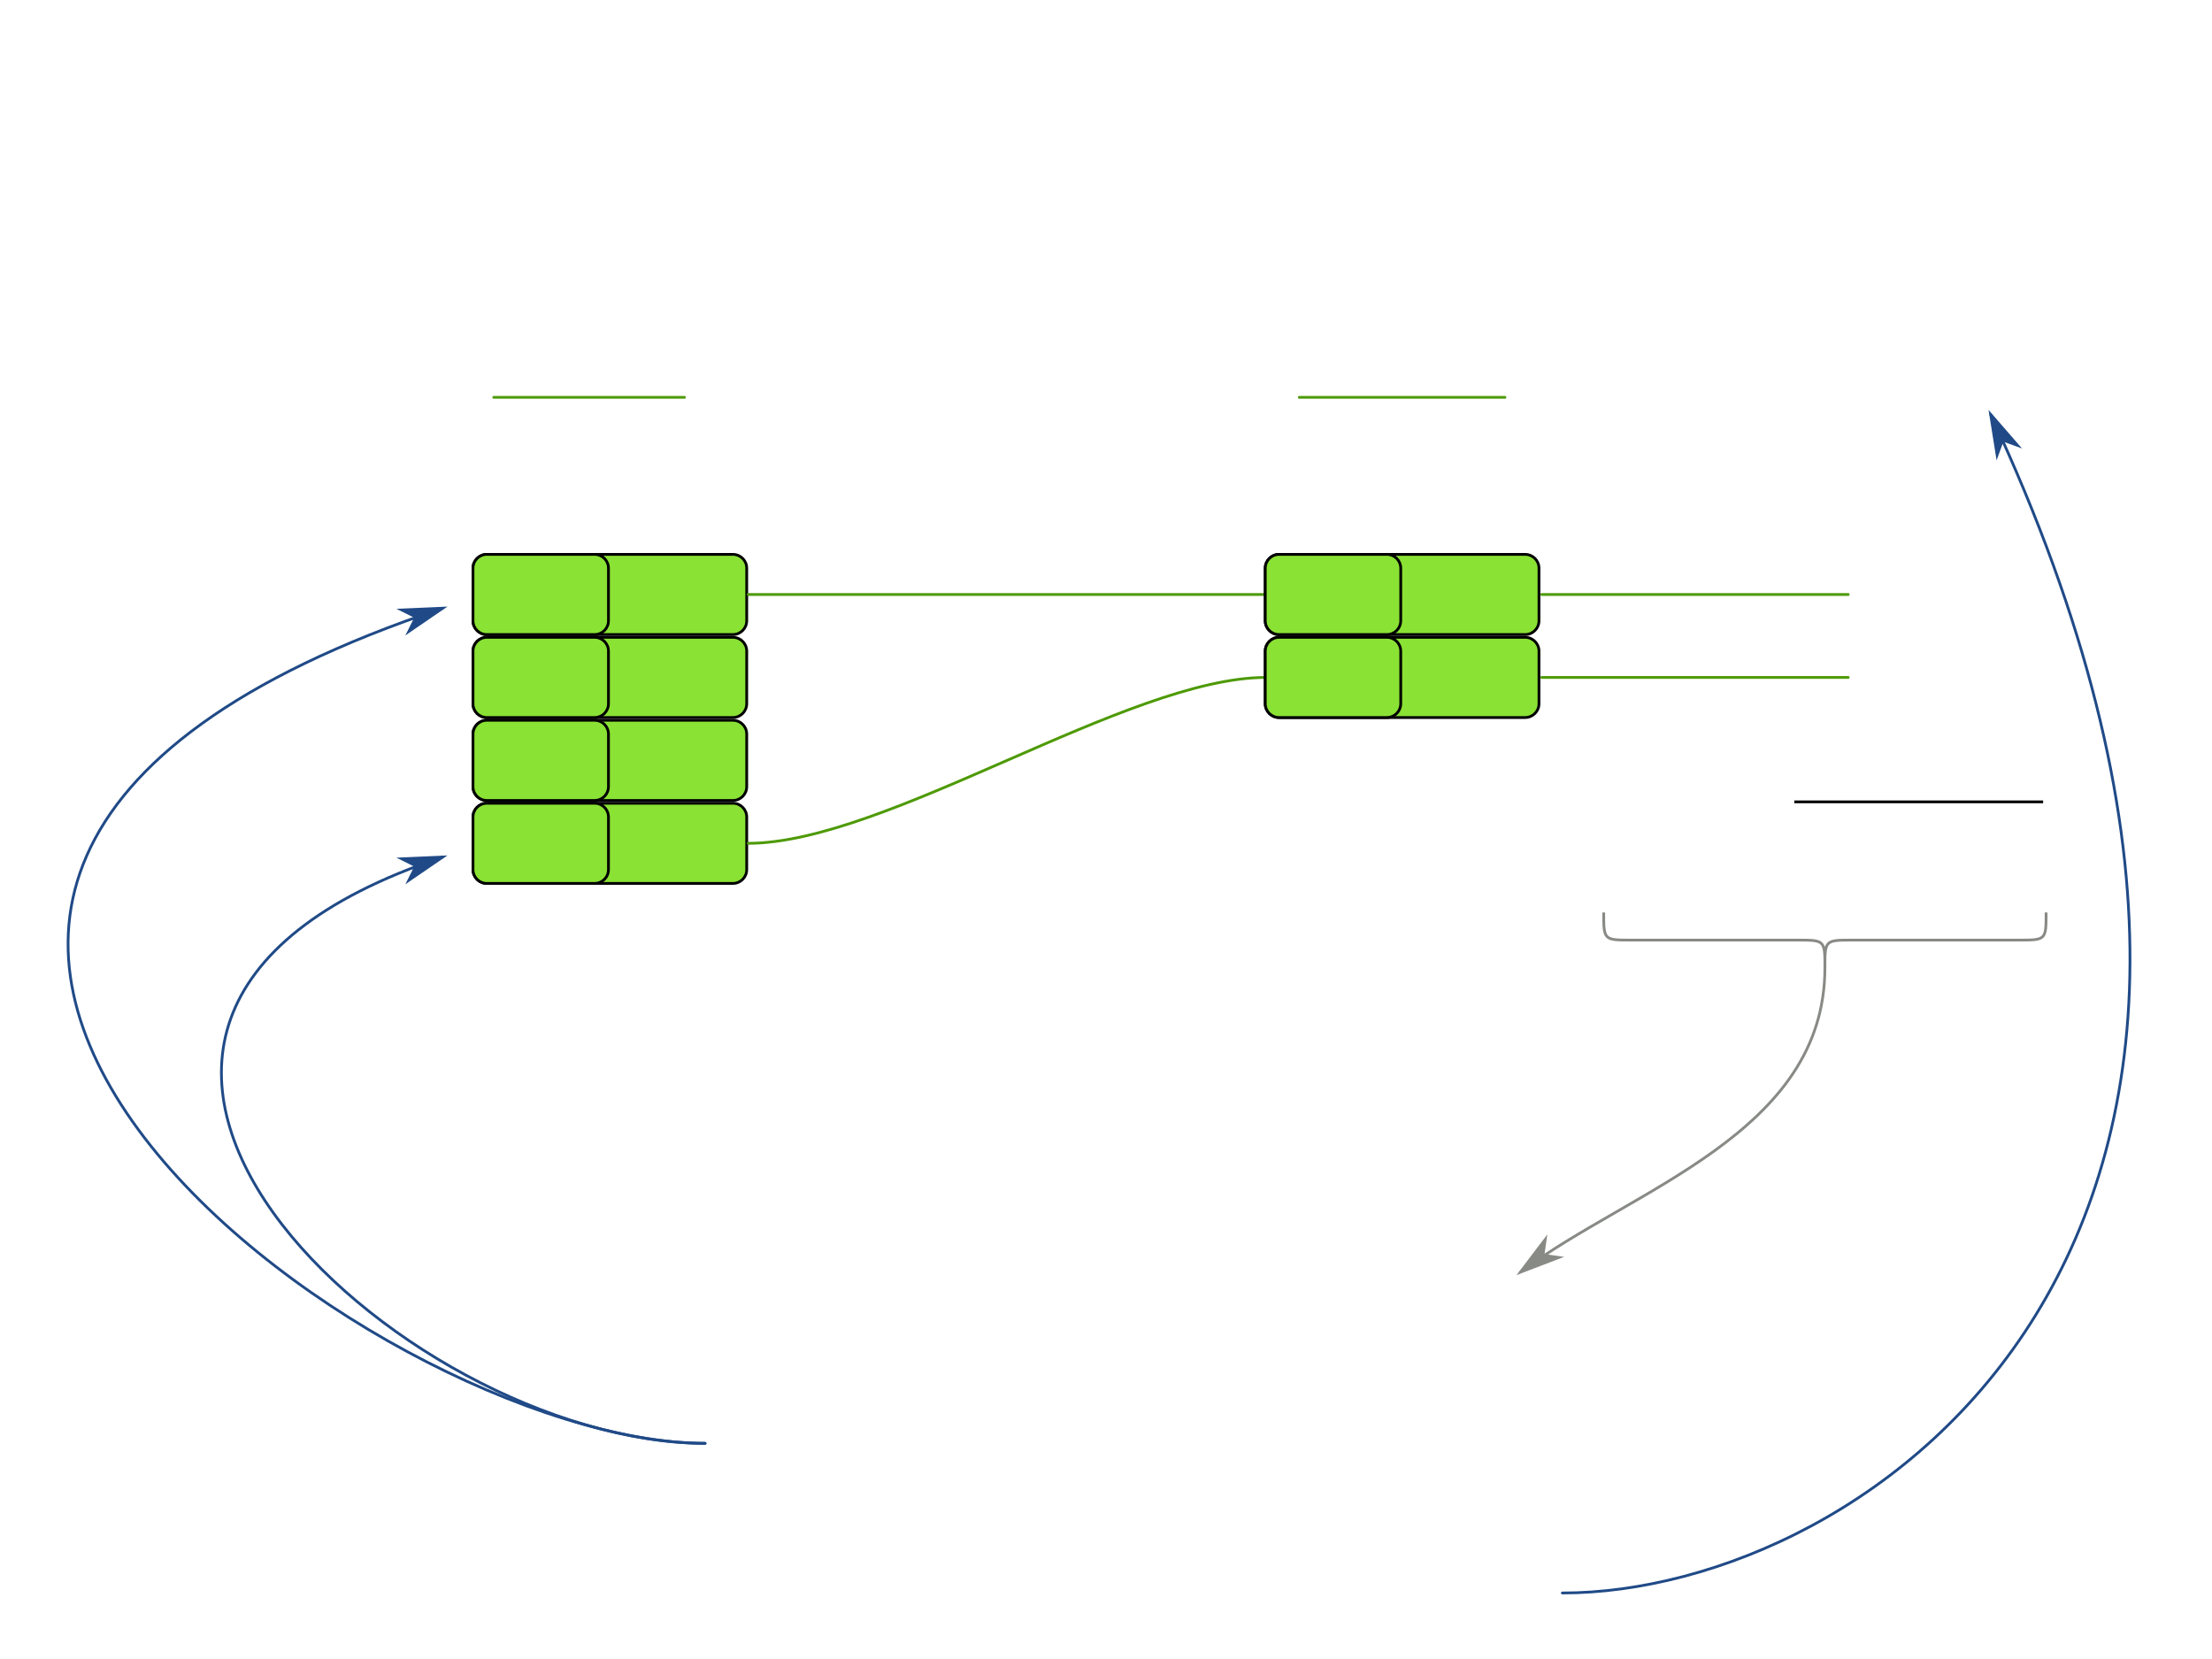
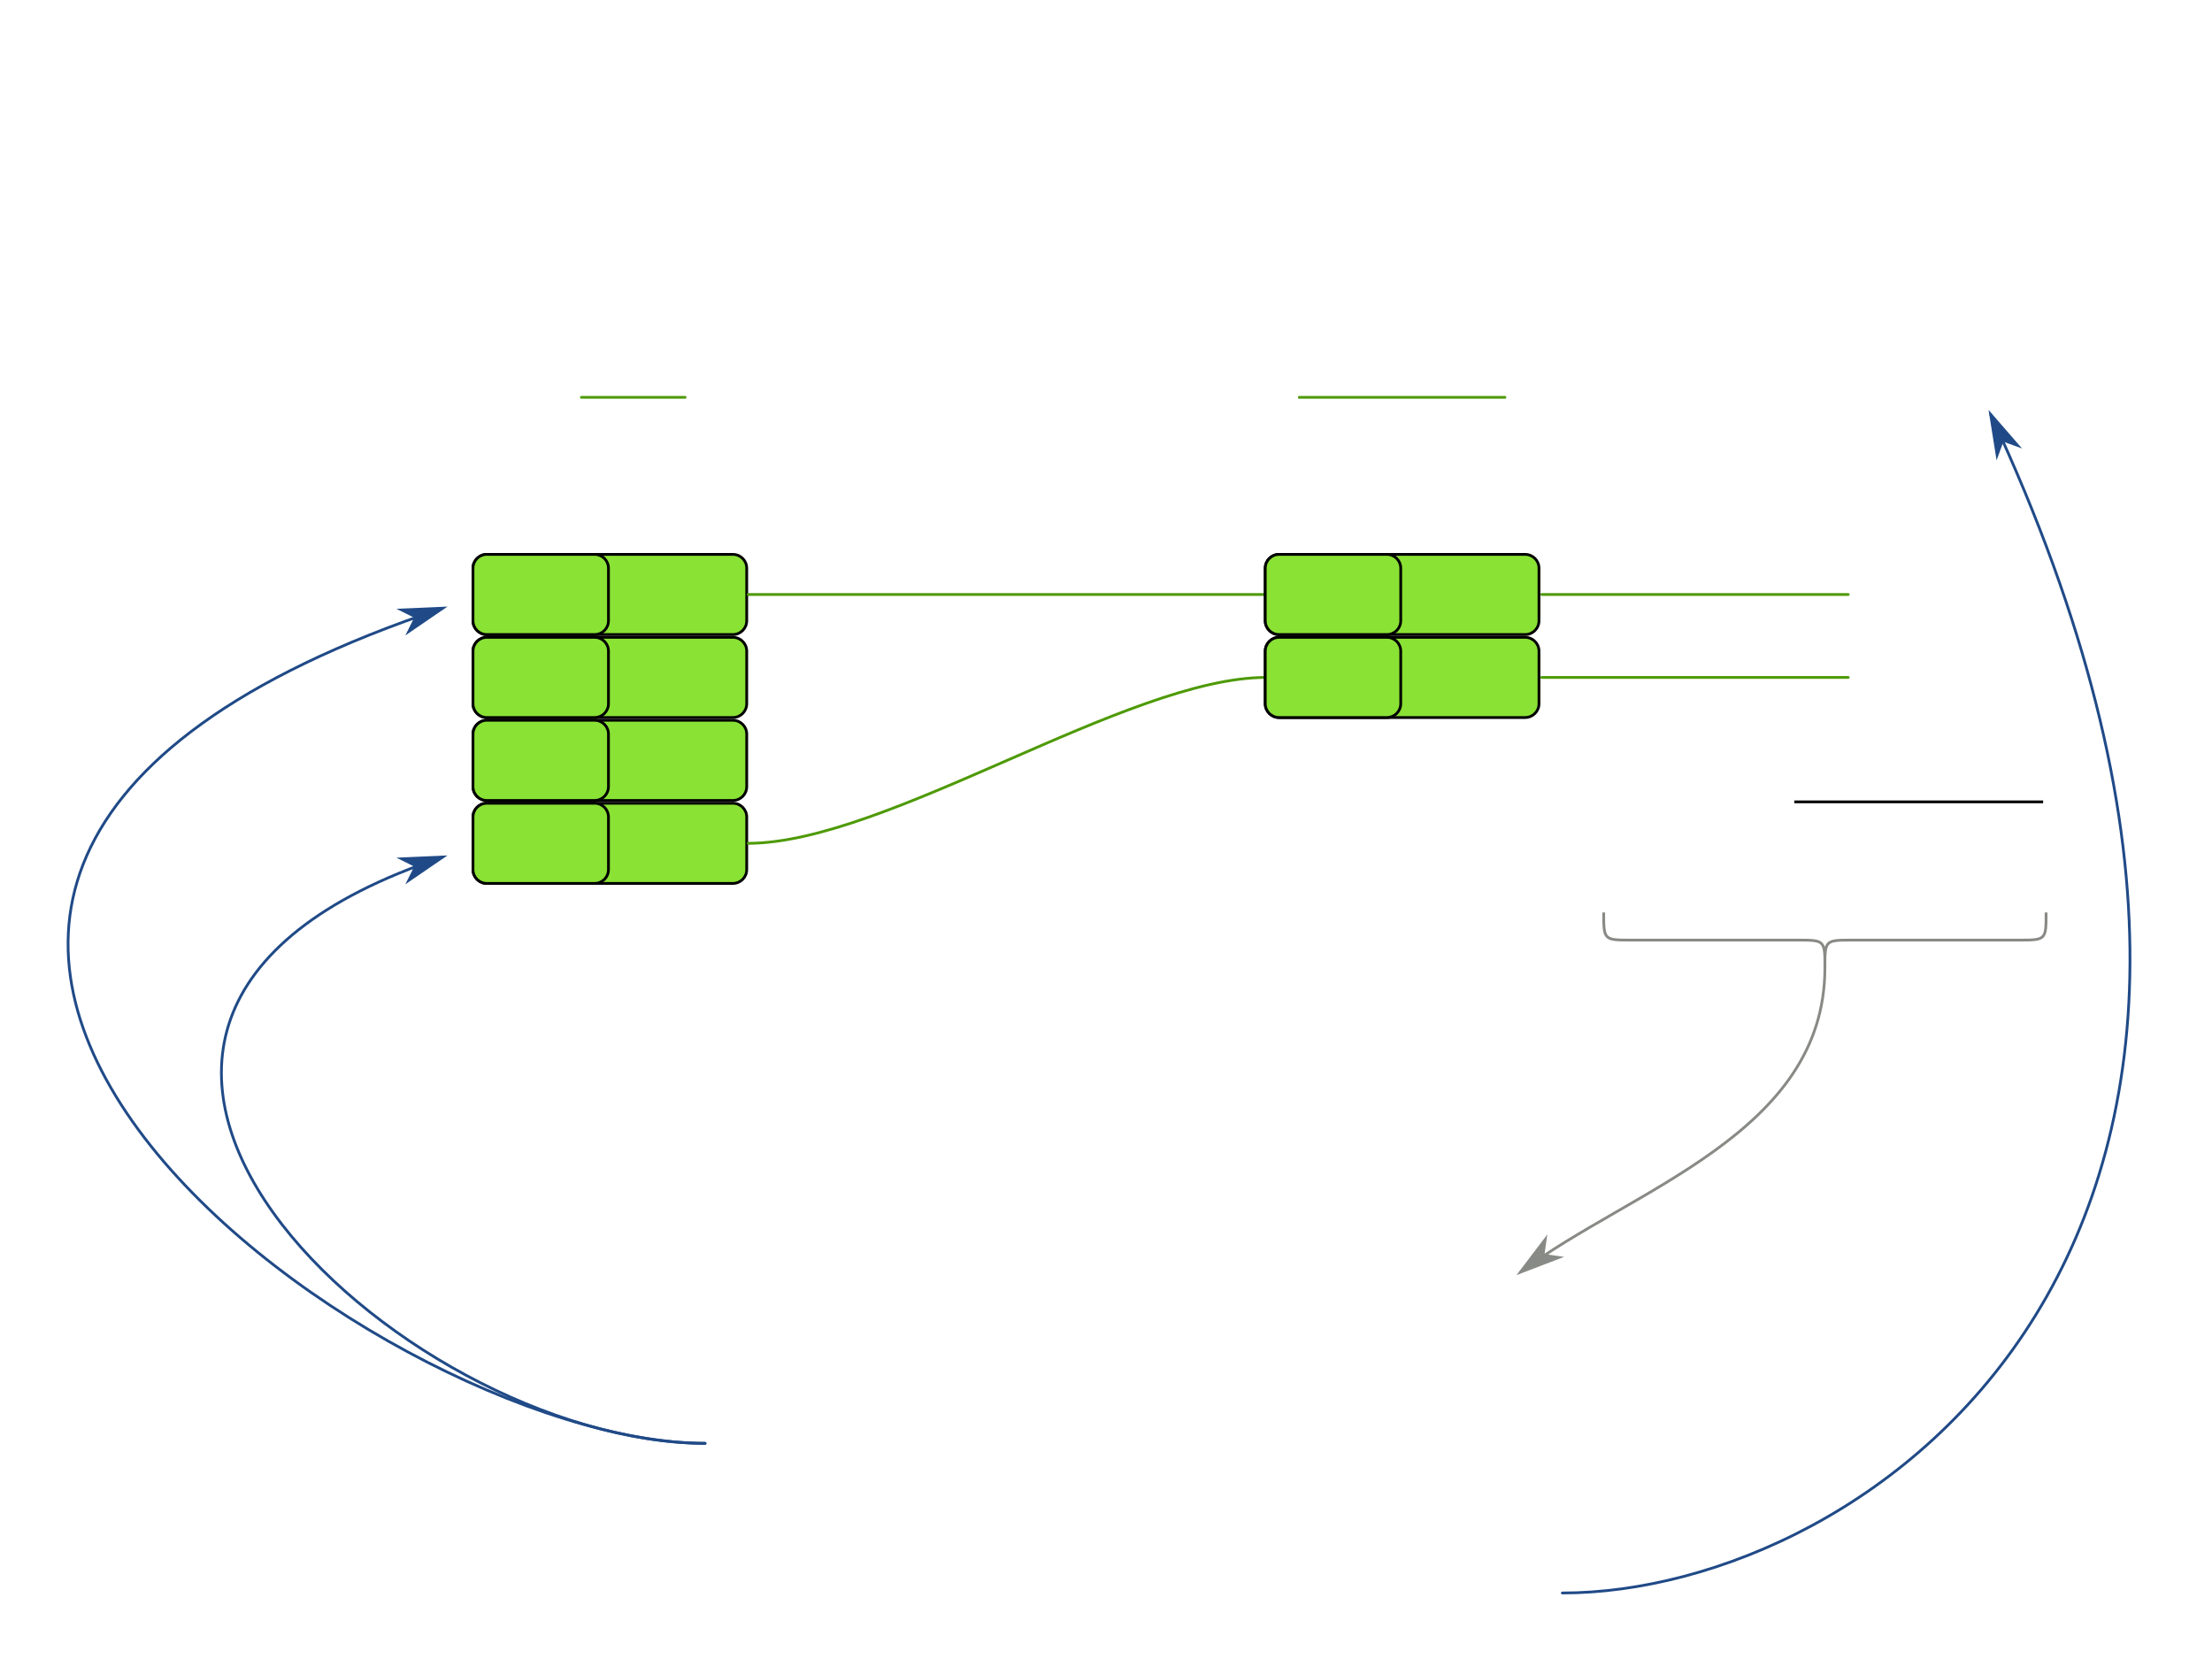
<svg xmlns="http://www.w3.org/2000/svg" width="800" height="600" id="svg2" version="1.1">
  <defs id="defs4">
    <marker style="overflow:visible" id="marker9261" refX="0" refY="0" orient="auto">
      <path transform="matrix(0.8,0,0,0.8,10,0)" style="fill:#204a87;fill-opacity:1;fill-rule:evenodd;stroke:#204a87;stroke-width:1pt;stroke-opacity:1" d="M 0,0 5,-5 -12.5,0 5,5 Z" id="path9259" />
    </marker>
    <marker orient="auto" refY="0" refX="0" id="marker5037" style="overflow:visible">
      <path id="path5035" d="M 0,0 5,-5 -12.5,0 5,5 Z" style="fill:#204a87;fill-opacity:1;fill-rule:evenodd;stroke:#204a87;stroke-width:1pt;stroke-opacity:1" transform="matrix(0.8,0,0,0.8,10,0)" />
    </marker>
    <marker style="overflow:visible" id="marker2097" refX="0.0" refY="0.0" orient="auto">
      <path transform="scale(0.8) translate(12.5,0)" style="fill-rule:evenodd;stroke:#888a85;stroke-width:1pt;stroke-opacity:1;fill:#888a85;fill-opacity:1" d="M 0.0,0.0 L 5.0,-5.0 L -12.5,0.0 L 5.0,5.0 L 0.0,0.0 z " id="path2095" />
    </marker>
    <marker orient="auto" refY="0" refX="0" id="marker1853" style="overflow:visible">
      <path id="path1851" d="M 0,0 5,-5 -12.5,0 5,5 0,0 Z" style="fill:#000000;fill-opacity:1;fill-rule:evenodd;stroke:#000000;stroke-width:1pt;stroke-opacity:1" transform="matrix(0.8,0,0,0.8,10,0)" />
    </marker>
    <marker orient="auto" refY="0.0" refX="0.0" id="marker5265" style="overflow:visible;">
      <path id="path5267" d="M 0.0,0.0 L 5.0,-5.0 L -12.5,0.0 L 5.0,5.0 L 0.0,0.0 z " style="fill-rule:evenodd;stroke:#000000;stroke-width:1pt;stroke-opacity:1;fill:#000000;fill-opacity:1" transform="scale(0.8) rotate(180) translate(12.5,0)" />
    </marker>
    <marker orient="auto" refY="0.0" refX="0.0" id="marker5129" style="overflow:visible;">
      <path id="path5131" d="M 0.0,0.0 L 5.0,-5.0 L -12.5,0.0 L 5.0,5.0 L 0.0,0.0 z " style="fill-rule:evenodd;stroke:#000000;stroke-width:1pt;stroke-opacity:1;fill:#000000;fill-opacity:1" transform="scale(0.8) rotate(180) translate(12.5,0)" />
    </marker>
    <marker orient="auto" refY="0.0" refX="0.0" id="marker4999" style="overflow:visible;">
      <path id="path5001" d="M 0.0,0.0 L 5.0,-5.0 L -12.5,0.0 L 5.0,5.0 L 0.0,0.0 z " style="fill-rule:evenodd;stroke:#555753;stroke-width:1pt;stroke-opacity:1;fill:#555753;fill-opacity:1" transform="scale(0.8) rotate(180) translate(12.5,0)" />
    </marker>
    <marker orient="auto" refY="0.0" refX="0.0" id="marker4875" style="overflow:visible;">
      <path id="path4877" d="M 0.0,0.0 L 5.0,-5.0 L -12.5,0.0 L 5.0,5.0 L 0.0,0.0 z " style="fill-rule:evenodd;stroke:#555753;stroke-width:1pt;stroke-opacity:1;fill:#555753;fill-opacity:1" transform="scale(0.8) rotate(180) translate(12.5,0)" />
    </marker>
    <marker orient="auto" refY="0.0" refX="0.0" id="marker19925" style="overflow:visible;">
      <path id="path19927" d="M 0.0,0.0 L 5.0,-5.0 L -12.5,0.0 L 5.0,5.0 L 0.0,0.0 z " style="fill-rule:evenodd;stroke:#555753;stroke-width:1pt;stroke-opacity:1;fill:#555753;fill-opacity:1" transform="scale(0.8) rotate(180) translate(12.5,0)" />
    </marker>
    <marker orient="auto" refY="0.0" refX="0.0" id="marker17859" style="overflow:visible;">
      <path id="path17861" d="M 0.0,0.0 L 5.0,-5.0 L -12.5,0.0 L 5.0,5.0 L 0.0,0.0 z " style="fill-rule:evenodd;stroke:#555753;stroke-width:1pt;stroke-opacity:1;fill:#555753;fill-opacity:1" transform="scale(0.8) rotate(180) translate(12.5,0)" />
    </marker>
    <marker orient="auto" refY="0.0" refX="0.0" id="marker17771" style="overflow:visible;">
      <path id="path17773" d="M 0.0,0.0 L 5.0,-5.0 L -12.5,0.0 L 5.0,5.0 L 0.0,0.0 z " style="fill-rule:evenodd;stroke:#555753;stroke-width:1pt;stroke-opacity:1;fill:#555753;fill-opacity:1" transform="scale(0.8) rotate(180) translate(12.5,0)" />
    </marker>
    <marker style="overflow:visible;" id="marker11237" refX="0.0" refY="0.0" orient="auto">
      <path transform="scale(0.8) rotate(180) translate(12.5,0)" style="fill-rule:evenodd;stroke:#555753;stroke-width:1pt;stroke-opacity:1;fill:#555753;fill-opacity:1" d="M 0.0,0.0 L 5.0,-5.0 L -12.5,0.0 L 5.0,5.0 L 0.0,0.0 z " id="path11239" />
    </marker>
    <marker style="overflow:visible" id="marker7822" refX="0.0" refY="0.0" orient="auto">
      <path transform="scale(0.8) translate(12.5,0)" style="fill-rule:evenodd;stroke:#ef2929;stroke-width:1pt;stroke-opacity:1;fill:#ef2929;fill-opacity:1" d="M 0.0,0.0 L 5.0,-5.0 L -12.5,0.0 L 5.0,5.0 L 0.0,0.0 z " id="path7824" />
    </marker>
    <marker style="overflow:visible" id="marker5765" refX="0.0" refY="0.0" orient="auto">
      <path transform="scale(0.8) translate(12.5,0)" style="fill-rule:evenodd;stroke:#ef2929;stroke-width:1pt;stroke-opacity:1;fill:#ef2929;fill-opacity:1" d="M 0.0,0.0 L 5.0,-5.0 L -12.5,0.0 L 5.0,5.0 L 0.0,0.0 z " id="path5767" />
    </marker>
+ 











    inkscape:perspective
       sodipodi:type="inkscape:persp3d"
       inkscape:vp_x="0 : 526.18109 : 1"
       inkscape:vp_y="0 : 1000 : 0"
       inkscape:vp_z="744.09448 : 526.18109 : 1"
       inkscape:persp3d-origin="372.04724 : 350.78739 : 1"
       id="perspective10" /&gt;
    <marker style="overflow:visible" id="marker7822-2" refX="0" refY="0" orient="auto">
      <path transform="matrix(0.8,0,0,0.8,10,0)" style="fill:#000000;fill-opacity:1;fill-rule:evenodd;stroke:#000000;stroke-width:1pt;stroke-opacity:1" d="M 0,0 5,-5 -12.5,0 5,5 0,0 Z" id="path7824-8" />
    </marker>
    <marker style="overflow:visible" id="marker11237-4" refX="0" refY="0" orient="auto">
      <path transform="matrix(-0.8,0,0,-0.8,-10,0)" style="fill:#555753;fill-opacity:1;fill-rule:evenodd;stroke:#555753;stroke-width:1pt;stroke-opacity:1" d="M 0,0 5,-5 -12.5,0 5,5 0,0 Z" id="path11239-5" />
    </marker>
    <marker orient="auto" refY="0" refX="0" id="marker17771-8" style="overflow:visible">
      <path id="path17773-8" d="M 0,0 5,-5 -12.5,0 5,5 0,0 Z" style="fill:#555753;fill-opacity:1;fill-rule:evenodd;stroke:#555753;stroke-width:1pt;stroke-opacity:1" transform="matrix(-0.8,0,0,-0.8,-10,0)" />
    </marker>
    <marker orient="auto" refY="0" refX="0" id="marker17859-4" style="overflow:visible">
      <path id="path17861-9" d="M 0,0 5,-5 -12.5,0 5,5 0,0 Z" style="fill:#555753;fill-opacity:1;fill-rule:evenodd;stroke:#555753;stroke-width:1pt;stroke-opacity:1" transform="matrix(-0.8,0,0,-0.8,-10,0)" />
    </marker>
    <marker style="overflow:visible" id="marker9261-7" refX="0" refY="0" orient="auto">
      <path transform="matrix(0.8,0,0,0.8,10,0)" style="fill:#204a87;fill-opacity:1;fill-rule:evenodd;stroke:#204a87;stroke-width:1pt;stroke-opacity:1" d="M 0,0 5,-5 -12.5,0 5,5 Z" id="path9259-3" />
    </marker>
    <marker orient="auto" refY="0" refX="0" id="marker5037-3" style="overflow:visible">
      <path id="path5035-8" d="M 0,0 5,-5 -12.5,0 5,5 Z" style="fill:#204a87;fill-opacity:1;fill-rule:evenodd;stroke:#204a87;stroke-width:1pt;stroke-opacity:1" transform="matrix(0.8,0,0,0.8,10,0)" />
    </marker>
    <marker orient="auto" refY="0" refX="0" id="marker4907" style="overflow:visible">
      <path id="path4905" d="M 0,0 5,-5 -12.5,0 5,5 Z" style="fill:#204a87;fill-opacity:1;fill-rule:evenodd;stroke:#204a87;stroke-width:1pt;stroke-opacity:1" transform="matrix(0.8,0,0,0.8,10,0)" />
    </marker>
    <marker style="overflow:visible" id="marker2097-4" refX="0" refY="0" orient="auto">
      <path transform="matrix(0.8,0,0,0.8,10,0)" style="fill:#888a85;fill-opacity:1;fill-rule:evenodd;stroke:#888a85;stroke-width:1pt;stroke-opacity:1" d="M 0,0 5,-5 -12.5,0 5,5 Z" id="path2095-4" />
    </marker>
  </defs>
  <g id="layer1" transform="translate(0,-452.3622)" style="display:inline">
    <g id="g3709" transform="translate(0,20)" />
    <flowRoot xml:space="preserve" id="flowRoot4302" style="font-style:normal;font-variant:normal;font-weight:normal;font-stretch:normal;font-size:37.333px;line-height:0.01%;font-family:'Liberation Sans';-inkscape-font-specification:'Liberation Sans, Normal';text-align:center;writing-mode:lr-tb;text-anchor:middle;display:inline;fill:#000000;fill-opacity:1;stroke:none" transform="translate(-20,252.3621)">
      <flowRegion id="flowRegion4304" style="font-size:37.333px">
        <rect id="rect4306" width="760" height="90" x="40" y="220" style="font-size:37.333px;text-align:center;text-anchor:middle" />
      </flowRegion>
      <flowPara id="flowPara3847" style="font-size:37.333px;line-height:1.25">ConstraintStream: justification</flowPara>
    </flowRoot>
    <flowRoot transform="translate(-20,372.3618)" xml:space="preserve" id="flowRoot4302-6" style="font-style:normal;font-variant:normal;font-weight:normal;font-stretch:normal;font-size:16px;line-height:0.01%;font-family:'Liberation Sans';-inkscape-font-specification:'Liberation Sans, Normal';text-align:center;writing-mode:lr-tb;text-anchor:middle;display:inline;fill:#000000;fill-opacity:1;stroke:none">
      <flowRegion id="flowRegion4304-7" style="font-size:16px">
        <rect id="rect4306-3" width="740" height="30" x="50" y="150" style="font-size:16px;text-align:center;text-anchor:middle" />
      </flowRegion>
      <flowPara id="flowPara4308-6" style="font-size:16px;line-height:1.25">Unlike SQL and Java 8 Streams, this API supports justifications to explain the aggregated score.</flowPara>
    </flowRoot>
    <flowRoot style="font-style:normal;font-variant:normal;font-weight:normal;font-stretch:normal;font-size:21.333px;line-height:0.01%;font-family:'Liberation Sans';-inkscape-font-specification:'Liberation Sans, Normal';text-align:start;writing-mode:lr-tb;text-anchor:start;display:inline;fill:#000000;fill-opacity:1;stroke:none" id="flowRoot2685" xml:space="preserve" transform="translate(-310.5072,430.2633)">
      <flowRegion style="font-size:21.333px;text-align:start;text-anchor:start" id="flowRegion2681">
        <rect style="font-size:21.333px;text-align:start;text-anchor:start" y="152.1" x="330.205" height="90" width="200" id="rect2679" />
      </flowRegion>
-       <flowPara id="flowPara2683" style="font-size:21.333px;line-height:1.25;text-align:start;text-anchor:start">from(<flowSpan style="fill:#4e9a06" id="flowSpan2695">Shift</flowSpan>.class)</flowPara>
+       <flowPara id="flowPara2683" style="font-size:21.333px;line-height:1.25;text-align:start;text-anchor:start">forEach(<flowSpan style="fill:#4e9a06" id="flowSpan2695">Shift</flowSpan>.class)</flowPara>
    </flowRoot>
    <g id="g1604" transform="translate(-399.439,-220)" style="display:inline">
      <rect ry="5" rx="5" y="872.862" x="570.5" height="29" width="99" id="rect1594" style="fill:#8ae234;stroke:#000000;stroke-width:1;stroke-linecap:round;stroke-linejoin:round;stroke-miterlimit:4;stroke-dasharray:none" />
      <flowRoot xml:space="preserve" id="flowRoot1602" style="font-style:normal;font-variant:normal;font-weight:normal;font-stretch:normal;font-size:12.876px;line-height:0.01%;font-family:'Liberation Sans';-inkscape-font-specification:'Liberation Sans, Normal';text-align:center;writing-mode:lr-tb;text-anchor:middle;fill:#ce5c00;fill-opacity:1;stroke:none" transform="matrix(1.656899,0,0,1.656899,168.6056,755.6704)">
        <flowRegion id="flowRegion1598" style="font-size:12.876px;fill:#ce5c00">
          <rect id="rect1596" width="30.177" height="18.106" x="272.433" y="71.339" style="font-size:12.875px;fill:#ce5c00" />
        </flowRegion>
        <flowPara style="font-size:12.876px;line-height:1.25;fill:#ce5c00" id="flowPara1600">Ann</flowPara>
      </flowRoot>
    </g>
    <g style="display:inline" transform="translate(-459.439,-220)" id="g1616">
      <rect style="fill:#8ae234;stroke:#000000;stroke-width:1;stroke-linecap:round;stroke-linejoin:round;stroke-miterlimit:4;stroke-dasharray:none" id="rect1606" width="49" height="29" x="630.5" y="872.862" rx="5" ry="5" />
      <flowRoot transform="matrix(1.656899,0,0,1.656899,169.6059,754.1611)" style="font-style:normal;font-variant:normal;font-weight:normal;font-stretch:normal;font-size:12.876px;line-height:0.01%;font-family:'Liberation Sans';-inkscape-font-specification:'Liberation Sans, Normal';text-align:center;writing-mode:lr-tb;text-anchor:middle;fill:#000000;fill-opacity:1;stroke:none" id="flowRoot1614" xml:space="preserve">
        <flowRegion style="font-size:12.876px" id="flowRegion1610">
          <rect style="font-size:12.875px" y="72.124" x="278.167" height="17.321" width="29.875" id="rect1608" />
        </flowRegion>
        <flowPara id="flowPara1612" style="font-size:12.876px;line-height:1.25">1feb</flowPara>
      </flowRoot>
    </g>
    <flowRoot transform="translate(-144.5917,449.6296)" xml:space="preserve" id="flowRoot1684" style="font-style:normal;font-variant:normal;font-weight:normal;font-stretch:normal;font-size:21.333px;line-height:0.01%;font-family:'Liberation Sans';-inkscape-font-specification:'Liberation Sans, Normal';text-align:center;writing-mode:lr-tb;text-anchor:middle;display:inline;fill:#000000;fill-opacity:1;stroke:none">
      <flowRegion id="flowRegion1680" style="font-size:21.333px">
        <rect id="rect1678" width="240.31" height="30" x="244.695" y="167.732" style="font-size:21.333px;text-align:center;text-anchor:middle" />
      </flowRegion>
      <flowPara id="flowPara1682" style="font-size:21.333px;line-height:1.25">Uni&lt;<flowSpan style="fill:#4e9a06" id="flowSpan2177">Shift</flowSpan>&gt;</flowPara>
    </flowRoot>
    <g style="display:inline" transform="translate(-399.439,-190)" id="g1899">
      <rect style="fill:#8ae234;stroke:#000000;stroke-width:1;stroke-linecap:round;stroke-linejoin:round;stroke-miterlimit:4;stroke-dasharray:none" id="rect1889" width="99" height="29" x="570.5" y="872.862" rx="5" ry="5" />
      <flowRoot transform="matrix(1.656899,0,0,1.656899,168.6056,755.6704)" style="font-style:normal;font-variant:normal;font-weight:normal;font-stretch:normal;font-size:12.876px;line-height:0.01%;font-family:'Liberation Sans';-inkscape-font-specification:'Liberation Sans, Normal';text-align:center;writing-mode:lr-tb;text-anchor:middle;fill:#ce5c00;fill-opacity:1;stroke:none" id="flowRoot1897" xml:space="preserve">
        <flowRegion style="font-size:12.876px;fill:#ce5c00" id="flowRegion1893">
          <rect style="font-size:12.875px;fill:#ce5c00" y="71.339" x="272.433" height="18.106" width="30.177" id="rect1891" />
        </flowRegion>
        <flowPara id="flowPara1895" style="font-size:12.876px;line-height:1.25;fill:#ce5c00">Beth</flowPara>
      </flowRoot>
    </g>
    <g id="g1911" transform="translate(-459.439,-190)" style="display:inline">
      <rect ry="5" rx="5" y="872.862" x="630.5" height="29" width="49" id="rect1901" style="fill:#8ae234;stroke:#000000;stroke-width:1;stroke-linecap:round;stroke-linejoin:round;stroke-miterlimit:4;stroke-dasharray:none" />
      <flowRoot xml:space="preserve" id="flowRoot1909" style="font-style:normal;font-variant:normal;font-weight:normal;font-stretch:normal;font-size:12.876px;line-height:0.01%;font-family:'Liberation Sans';-inkscape-font-specification:'Liberation Sans, Normal';text-align:center;writing-mode:lr-tb;text-anchor:middle;fill:#000000;fill-opacity:1;stroke:none" transform="matrix(1.656899,0,0,1.656899,169.6059,754.1611)">
        <flowRegion id="flowRegion1905" style="font-size:12.876px">
          <rect id="rect1903" width="29.875" height="17.321" x="278.167" y="72.124" style="font-size:12.875px" />
        </flowRegion>
        <flowPara style="font-size:12.876px;line-height:1.25" id="flowPara1907">2feb</flowPara>
      </flowRoot>
    </g>
    <g id="g1923" transform="translate(-399.439,-160)" style="display:inline">
      <rect ry="5" rx="5" y="872.862" x="570.5" height="29" width="99" id="rect1913" style="fill:#8ae234;stroke:#000000;stroke-width:1;stroke-linecap:round;stroke-linejoin:round;stroke-miterlimit:4;stroke-dasharray:none" />
      <flowRoot xml:space="preserve" id="flowRoot1921" style="font-style:normal;font-variant:normal;font-weight:normal;font-stretch:normal;font-size:12.876px;line-height:0.01%;font-family:'Liberation Sans';-inkscape-font-specification:'Liberation Sans, Normal';text-align:center;writing-mode:lr-tb;text-anchor:middle;fill:#ce5c00;fill-opacity:1;stroke:none" transform="matrix(1.656899,0,0,1.656899,168.6056,755.6704)">
        <flowRegion id="flowRegion1917" style="font-size:12.876px;fill:#ce5c00">
          <rect id="rect1915" width="30.177" height="18.106" x="272.433" y="71.339" style="font-size:12.875px;fill:#ce5c00" />
        </flowRegion>
        <flowPara style="font-size:12.876px;line-height:1.25;fill:#ce5c00" id="flowPara1919">Beth</flowPara>
      </flowRoot>
    </g>
    <g style="display:inline" transform="translate(-459.439,-160)" id="g1935">
      <rect style="fill:#8ae234;stroke:#000000;stroke-width:1;stroke-linecap:round;stroke-linejoin:round;stroke-miterlimit:4;stroke-dasharray:none" id="rect1925" width="49" height="29" x="630.5" y="872.862" rx="5" ry="5" />
      <flowRoot transform="matrix(1.656899,0,0,1.656899,169.6059,754.1611)" style="font-style:normal;font-variant:normal;font-weight:normal;font-stretch:normal;font-size:12.876px;line-height:0.01%;font-family:'Liberation Sans';-inkscape-font-specification:'Liberation Sans, Normal';text-align:center;writing-mode:lr-tb;text-anchor:middle;fill:#000000;fill-opacity:1;stroke:none" id="flowRoot1933" xml:space="preserve">
        <flowRegion style="font-size:12.876px" id="flowRegion1929">
          <rect style="font-size:12.875px" y="72.124" x="278.167" height="17.321" width="29.875" id="rect1927" />
        </flowRegion>
        <flowPara id="flowPara1931" style="font-size:12.876px;line-height:1.25">3feb</flowPara>
      </flowRoot>
    </g>
    <g style="display:inline" transform="translate(-399.439,-130)" id="g1947">
      <rect style="fill:#8ae234;stroke:#000000;stroke-width:1;stroke-linecap:round;stroke-linejoin:round;stroke-miterlimit:4;stroke-dasharray:none" id="rect1937" width="99" height="29" x="570.5" y="872.862" rx="5" ry="5" />
      <flowRoot transform="matrix(1.656899,0,0,1.656899,168.6056,755.6704)" style="font-style:normal;font-variant:normal;font-weight:normal;font-stretch:normal;font-size:12.876px;line-height:0.01%;font-family:'Liberation Sans';-inkscape-font-specification:'Liberation Sans, Normal';text-align:center;writing-mode:lr-tb;text-anchor:middle;fill:#ce5c00;fill-opacity:1;stroke:none" id="flowRoot1945" xml:space="preserve">
        <flowRegion style="font-size:12.876px;fill:#ce5c00" id="flowRegion1941">
          <rect style="font-size:12.875px;fill:#ce5c00" y="71.339" x="272.433" height="18.106" width="30.177" id="rect1939" />
        </flowRegion>
        <flowPara id="flowPara1943" style="font-size:12.876px;line-height:1.25;fill:#ce5c00">Ann</flowPara>
      </flowRoot>
    </g>
    <g id="g1959" transform="translate(-459.439,-130)" style="display:inline">
      <rect ry="5" rx="5" y="872.862" x="630.5" height="29" width="49" id="rect1949" style="fill:#8ae234;stroke:#000000;stroke-width:1;stroke-linecap:round;stroke-linejoin:round;stroke-miterlimit:4;stroke-dasharray:none" />
      <flowRoot xml:space="preserve" id="flowRoot1957" style="font-style:normal;font-variant:normal;font-weight:normal;font-stretch:normal;font-size:12.876px;line-height:0.01%;font-family:'Liberation Sans';-inkscape-font-specification:'Liberation Sans, Normal';text-align:center;writing-mode:lr-tb;text-anchor:middle;fill:#000000;fill-opacity:1;stroke:none" transform="matrix(1.656899,0,0,1.656899,169.6059,754.1611)">
        <flowRegion id="flowRegion1953" style="font-size:12.876px">
          <rect id="rect1951" width="29.875" height="17.321" x="278.167" y="72.124" style="font-size:12.875px" />
        </flowRegion>
        <flowPara style="font-size:12.876px;line-height:1.25" id="flowPara1955">4feb</flowPara>
      </flowRoot>
    </g>
    <path style="display:inline;fill:none;stroke:#4e9a06;stroke-width:1px;stroke-linecap:round;stroke-linejoin:round;stroke-opacity:1" d="M 270.561,667.362 H 457.885" id="path2596" />
    <path id="path2604" d="m 270.561,757.362 c 50,0 137.325,-60 187.325,-60" style="display:inline;fill:none;stroke:#4e9a06;stroke-width:1px;stroke-linecap:round;stroke-linejoin:round;stroke-opacity:1" />
    <g style="display:inline" transform="translate(-112.9048,-220)" id="g1223">
      <rect style="fill:#8ae234;stroke:#000000;stroke-width:1;stroke-linecap:round;stroke-linejoin:round;stroke-miterlimit:4;stroke-dasharray:none" id="rect1213" width="99" height="29" x="570.5" y="872.862" rx="5" ry="5" />
      <flowRoot transform="matrix(1.656899,0,0,1.656899,168.6056,755.6704)" style="font-style:normal;font-variant:normal;font-weight:normal;font-stretch:normal;font-size:12.876px;line-height:0.01%;font-family:'Liberation Sans';-inkscape-font-specification:'Liberation Sans, Normal';text-align:center;writing-mode:lr-tb;text-anchor:middle;fill:#ce5c00;fill-opacity:1;stroke:none" id="flowRoot1221" xml:space="preserve">
        <flowRegion style="font-size:12.876px;fill:#ce5c00" id="flowRegion1217">
          <rect style="font-size:12.875px;fill:#ce5c00" y="71.339" x="272.433" height="18.106" width="30.177" id="rect1215" />
        </flowRegion>
        <flowPara id="flowPara1219" style="font-size:12.876px;line-height:1.25;fill:#ce5c00">Ann</flowPara>
      </flowRoot>
    </g>
    <g id="g1235" transform="translate(-172.9048,-220)" style="display:inline">
      <rect ry="5" rx="5" y="872.862" x="630.5" height="29" width="49" id="rect1225" style="fill:#8ae234;stroke:#000000;stroke-width:1;stroke-linecap:round;stroke-linejoin:round;stroke-miterlimit:4;stroke-dasharray:none" />
      <flowRoot xml:space="preserve" id="flowRoot1233" style="font-style:normal;font-variant:normal;font-weight:normal;font-stretch:normal;font-size:12.876px;line-height:0.01%;font-family:'Liberation Sans';-inkscape-font-specification:'Liberation Sans, Normal';text-align:center;writing-mode:lr-tb;text-anchor:middle;fill:#000000;fill-opacity:1;stroke:none" transform="matrix(1.656899,0,0,1.656899,169.6059,754.1611)">
        <flowRegion id="flowRegion1229" style="font-size:12.876px">
          <rect id="rect1227" width="29.875" height="17.321" x="278.167" y="72.124" style="font-size:12.875px" />
        </flowRegion>
        <flowPara style="font-size:12.876px;line-height:1.25" id="flowPara1231">1feb</flowPara>
      </flowRoot>
    </g>
    <flowRoot style="font-style:normal;font-variant:normal;font-weight:normal;font-stretch:normal;font-size:21.333px;line-height:0.01%;font-family:'Liberation Sans';-inkscape-font-specification:'Liberation Sans, Normal';text-align:center;writing-mode:lr-tb;text-anchor:middle;display:inline;fill:#000000;fill-opacity:1;stroke:none" id="flowRoot1243" xml:space="preserve" transform="translate(141.9426,449.6296)">
      <flowRegion style="font-size:21.333px" id="flowRegion1239">
        <rect style="font-size:21.333px;text-align:center;text-anchor:middle" y="167.732" x="244.695" height="30" width="240.31" id="rect1237" />
      </flowRegion>
      <flowPara style="font-size:21.333px;line-height:1.25" id="flowPara1241">Uni&lt;<flowSpan style="fill:#4e9a06" id="flowSpan2179">Shift</flowSpan>&gt;</flowPara>
    </flowRoot>
    <g id="g1303" transform="translate(-112.9048,-190)" style="display:inline">
      <rect ry="5" rx="5" y="872.862" x="570.5" height="29" width="99" id="rect1293" style="fill:#8ae234;stroke:#000000;stroke-width:1;stroke-linecap:round;stroke-linejoin:round;stroke-miterlimit:4;stroke-dasharray:none" />
      <flowRoot xml:space="preserve" id="flowRoot1301" style="font-style:normal;font-variant:normal;font-weight:normal;font-stretch:normal;font-size:12.876px;line-height:0.01%;font-family:'Liberation Sans';-inkscape-font-specification:'Liberation Sans, Normal';text-align:center;writing-mode:lr-tb;text-anchor:middle;fill:#ce5c00;fill-opacity:1;stroke:none" transform="matrix(1.656899,0,0,1.656899,168.6056,755.6704)">
        <flowRegion id="flowRegion1297" style="font-size:12.876px;fill:#ce5c00">
          <rect id="rect1295" width="30.177" height="18.106" x="272.433" y="71.339" style="font-size:12.875px;fill:#ce5c00" />
        </flowRegion>
        <flowPara style="font-size:12.876px;line-height:1.25;fill:#ce5c00" id="flowPara1299">Ann</flowPara>
      </flowRoot>
    </g>
    <g style="display:inline" transform="translate(-172.9048,-190)" id="g1315">
      <rect style="fill:#8ae234;stroke:#000000;stroke-width:1;stroke-linecap:round;stroke-linejoin:round;stroke-miterlimit:4;stroke-dasharray:none" id="rect1305" width="49" height="29" x="630.5" y="872.862" rx="5" ry="5" />
      <flowRoot transform="matrix(1.656899,0,0,1.656899,169.6059,754.1611)" style="font-style:normal;font-variant:normal;font-weight:normal;font-stretch:normal;font-size:12.876px;line-height:0.01%;font-family:'Liberation Sans';-inkscape-font-specification:'Liberation Sans, Normal';text-align:center;writing-mode:lr-tb;text-anchor:middle;fill:#000000;fill-opacity:1;stroke:none" id="flowRoot1313" xml:space="preserve">
        <flowRegion style="font-size:12.876px" id="flowRegion1309">
          <rect style="font-size:12.875px" y="72.124" x="278.167" height="17.321" width="29.875" id="rect1307" />
        </flowRegion>
        <flowPara id="flowPara1311" style="font-size:12.876px;line-height:1.25">4feb</flowPara>
      </flowRoot>
    </g>
    <flowRoot style="font-style:normal;font-variant:normal;font-weight:normal;font-stretch:normal;font-size:21.333px;line-height:0.01%;font-family:'Liberation Sans';-inkscape-font-specification:'Liberation Sans, Normal';text-align:start;writing-mode:lr-tb;text-anchor:start;display:inline;fill:#000000;fill-opacity:1;stroke:none" id="flowRoot2749" xml:space="preserve" transform="translate(-77.15286,430.2685)">
      <flowRegion style="font-size:21.333px;text-align:start;text-anchor:start" id="flowRegion2745">
        <rect style="font-size:21.333px;text-align:start;text-anchor:start" y="152.1" x="330.205" height="99.999" width="361.948" id="rect2743" />
      </flowRegion>
      <flowPara style="font-size:21.333px;line-height:1.25;text-align:start;text-anchor:start" id="flowPara1203">.filter(<flowSpan id="flowSpan999" style="font-size:16px;line-height:1.25;text-align:start;text-anchor:start">
          <flowSpan style="fill:#4e9a06" id="flowSpan3660">Shift</flowSpan>::isEmployeeAnn</flowSpan>)</flowPara>
    </flowRoot>
-     <path id="path396" d="m 178.577,596.063 h 68.968" style="display:inline;fill:none;stroke:#4e9a06;stroke-width:1px;stroke-linecap:round;stroke-linejoin:round;stroke-opacity:1" />
+     <path id="path396" d="m 210.272,596.063 h 37.501" style="display:inline;fill:none;stroke:#4e9a06;stroke-width:1;stroke-linecap:round;stroke-linejoin:round;stroke-opacity:1;stroke-miterlimit:4;stroke-dasharray:none" />
    <flowRoot transform="translate(217.6413,416.9351)" xml:space="preserve" id="flowRoot324" style="font-style:normal;font-variant:normal;font-weight:normal;font-stretch:normal;font-size:21.333px;line-height:0.01%;font-family:'Liberation Sans';-inkscape-font-specification:'Liberation Sans, Normal';text-align:start;writing-mode:lr-tb;text-anchor:start;display:inline;fill:#000000;fill-opacity:1;stroke:none">
      <flowRegion id="flowRegion320" style="font-size:21.333px;text-align:start;text-anchor:start">
        <rect id="rect318" width="303.896" height="149.999" x="330.205" y="152.1" style="font-size:21.333px;text-align:start;text-anchor:start" />
      </flowRegion>
      <flowPara style="font-size:16px;line-height:1.25;text-align:start;text-anchor:start" id="flowPara328">
        <flowSpan id="flowSpan384" style="font-size:21.333px;line-height:1.25;text-align:start;text-anchor:start">.penalize(</flowSpan>
        <flowSpan style="fill:#ce5c00" id="flowSpan11183">"Don't assign Ann"</flowSpan>,</flowPara>
      <flowPara style="font-size:21.333px;line-height:1.25;text-align:start;text-anchor:start" id="flowPara330">
        <flowSpan style="font-size:16px" id="flowSpan332">    ONE_SOFT</flowSpan>)</flowPara>
    </flowRoot>
    <path id="path352" d="m 469.903,596.063 h 74.384" style="display:inline;fill:none;stroke:#4e9a06;stroke-width:1px;stroke-linecap:round;stroke-linejoin:round;stroke-opacity:1" />
    <flowRoot transform="matrix(1.656899,0,0,1.656899,141.5273,534.1611)" style="font-style:normal;font-variant:normal;font-weight:normal;font-stretch:normal;font-size:12.876px;line-height:0.01%;font-family:'Liberation Sans';-inkscape-font-specification:'Liberation Sans, Normal';text-align:end;writing-mode:lr-tb;text-anchor:end;display:inline;fill:#000000;fill-opacity:1;stroke:none" id="flowRoot638" xml:space="preserve">
      <flowRegion style="font-size:12.876px;text-align:end;text-anchor:end" id="flowRegion634">
        <rect style="font-size:12.875px;text-align:end;text-anchor:end" y="72.124" x="278.167" height="23.356" width="74.809" id="rect632" />
      </flowRegion>
      <flowPara id="flowPara636" style="font-size:12.876px;line-height:1.25;text-align:end;text-anchor:end">-1soft</flowPara>
    </flowRoot>
    <flowRoot xml:space="preserve" id="flowRoot646" style="font-style:normal;font-variant:normal;font-weight:normal;font-stretch:normal;font-size:12.876px;line-height:0.01%;font-family:'Liberation Sans';-inkscape-font-specification:'Liberation Sans, Normal';text-align:end;writing-mode:lr-tb;text-anchor:end;display:inline;fill:#000000;fill-opacity:1;stroke:none" transform="matrix(1.656899,0,0,1.656899,141.5273,564.1612)">
      <flowRegion id="flowRegion642" style="font-size:12.876px;text-align:end;text-anchor:end">
        <rect id="rect640" width="74.809" height="23.356" x="278.167" y="72.124" style="font-size:12.875px;text-align:end;text-anchor:end" />
      </flowRegion>
      <flowPara style="font-size:12.876px;line-height:1.25;text-align:end;text-anchor:end" id="flowPara644">-1soft</flowPara>
    </flowRoot>
    <flowRoot transform="matrix(1.656899,0,0,1.656899,141.5273,629.0836)" style="font-style:normal;font-variant:normal;font-weight:normal;font-stretch:normal;font-size:12.876px;line-height:0.01%;font-family:'Liberation Sans';-inkscape-font-specification:'Liberation Sans, Normal';text-align:end;writing-mode:lr-tb;text-anchor:end;display:inline;fill:#000000;fill-opacity:1;stroke:none" id="flowRoot672" xml:space="preserve">
      <flowRegion style="font-size:12.876px;text-align:end;text-anchor:end" id="flowRegion668">
        <rect style="font-size:12.875px;text-align:end;text-anchor:end" y="72.124" x="278.167" height="23.356" width="74.809" id="rect666" />
      </flowRegion>
      <flowPara id="flowPara670" style="font-size:12.876px;line-height:1.25;text-align:end;text-anchor:end">-2soft</flowPara>
    </flowRoot>
    <path style="display:inline;fill:none;stroke:#000000;stroke-width:1px;stroke-linecap:butt;stroke-linejoin:miter;stroke-opacity:1" d="m 648.927,742.363 h 90" id="path674" />
    <flowRoot xml:space="preserve" id="flowRoot682" style="font-style:normal;font-variant:normal;font-weight:normal;font-stretch:normal;font-size:12.876px;line-height:0.01%;font-family:'Liberation Sans';-inkscape-font-specification:'Liberation Sans, Normal';text-align:start;writing-mode:lr-tb;text-anchor:start;display:inline;fill:#000000;fill-opacity:1;stroke:none" transform="matrix(1.656899,0,0,1.656899,192.9919,600.0209)">
      <flowRegion id="flowRegion678" style="font-size:12.876px;text-align:start;text-anchor:start">
        <rect id="rect676" width="74.809" height="23.356" x="278.167" y="72.124" style="font-size:12.875px;text-align:start;text-anchor:start" />
      </flowRegion>
      <flowPara style="font-size:12.876px;line-height:1.25;text-align:start;text-anchor:start" id="flowPara680">+</flowPara>
    </flowRoot>
    <flowRoot xml:space="preserve" id="flowRoot690" style="font-style:normal;font-variant:normal;font-weight:normal;font-stretch:normal;font-size:12.876px;line-height:0.01%;font-family:'Liberation Sans';-inkscape-font-specification:'Liberation Sans, Normal';text-align:start;writing-mode:lr-tb;text-anchor:start;display:inline;fill:#000000;fill-opacity:1;stroke:none" transform="matrix(1.656899,0,0,1.656899,121.5268,629.0836)">
      <flowRegion id="flowRegion686" style="font-size:12.876px;text-align:start;text-anchor:start">
        <rect id="rect684" width="74.809" height="23.356" x="278.167" y="72.124" style="font-size:12.875px;text-align:start;text-anchor:start" />
      </flowRegion>
      <flowPara style="font-size:12.876px;line-height:1.25;text-align:start;text-anchor:start" id="flowPara688">Score</flowPara>
    </flowRoot>
    <path style="display:inline;fill:none;stroke:#4e9a06;stroke-width:1px;stroke-linecap:round;stroke-linejoin:round;stroke-opacity:1" d="M 557.602,667.362 H 668.437" id="path788" />
    <path id="path790" d="M 557.602,697.362 H 668.437" style="display:inline;fill:none;stroke:#4e9a06;stroke-width:1px;stroke-linecap:round;stroke-linejoin:round;stroke-opacity:1" />
    <flowRoot transform="translate(-310.5072,670.2628)" xml:space="preserve" id="flowRoot3957" style="font-style:normal;font-variant:normal;font-weight:normal;font-stretch:normal;font-size:21.333px;line-height:0.01%;font-family:'Liberation Sans';-inkscape-font-specification:'Liberation Sans, Normal';text-align:start;writing-mode:lr-tb;text-anchor:start;display:inline;fill:#000000;fill-opacity:1;stroke:none">
      <flowRegion id="flowRegion3951" style="font-size:21.333px;text-align:start;text-anchor:start">
        <rect id="rect3949" width="740" height="130" x="340.507" y="252.099" style="font-size:21.333px;text-align:start;text-anchor:start" />
      </flowRegion>
      <flowPara style="font-weight:bold;font-size:32px;line-height:1.25;text-align:center;text-anchor:middle" id="flowPara9218">Why is the score -2soft?</flowPara>
    </flowRoot>
    <path style="display:inline;fill:none;stroke:#888a85;stroke-width:1px;stroke-linecap:round;stroke-linejoin:round;stroke-opacity:1;marker-start:url(#marker2097-4)" d="m 550,912.362 c 40,-30 110,-50 110,-110" id="path792" />
    <path style="display:inline;fill:none;stroke:#888a85;stroke-width:1px;stroke-linecap:butt;stroke-linejoin:miter;stroke-opacity:1" d="m 580,782.363 c 0,10 0,10 10,10 h 60 c 10,0 10,0 10,10 0,-10 0,-10 10,-10 h 60 c 10,0 10,0 10,-10" id="path794" />
  </g>
  <g id="layer3" style="display:inline">
    <path id="path3994" d="m 160,310 c -180,60 -15,212 95,212" style="display:inline;fill:none;stroke:#204a87;stroke-width:1px;stroke-linecap:round;stroke-linejoin:round;stroke-opacity:1;marker-start:url(#marker4907)" />
    <path style="display:inline;fill:none;stroke:#204a87;stroke-width:1px;stroke-linecap:round;stroke-linejoin:round;stroke-opacity:1;marker-start:url(#marker5037-3)" d="m 160,220 c -300,100 -25,302 95,302" id="path3996" />
    <path style="display:inline;fill:none;stroke:#204a87;stroke-width:1px;stroke-linecap:round;stroke-linejoin:round;stroke-opacity:1;marker-start:url(#marker9261-7)" d="M 720,150 C 860,450 675.039,576.124 565.039,576.124" id="path9257" />
    <flowRoot transform="translate(-310.5072,257.9006)" xml:space="preserve" id="flowRoot253" style="font-style:normal;font-variant:normal;font-weight:normal;font-stretch:normal;font-size:21.333px;line-height:0.01%;font-family:'Liberation Sans';-inkscape-font-specification:'Liberation Sans, Normal';text-align:start;writing-mode:lr-tb;text-anchor:start;display:inline;fill:#000000;fill-opacity:1;stroke:none">
      <flowRegion id="flowRegion237" style="font-size:21.333px;text-align:start;text-anchor:start">
        <rect id="rect235" width="740" height="130" x="340.507" y="252.099" style="font-size:21.333px;text-align:start;text-anchor:start" />
      </flowRegion>
      <flowPara style="font-weight:normal;font-size:21.333px;line-height:1.25;text-align:center;text-anchor:middle" id="flowPara245">Planning entities <flowSpan style="fill:#4e9a06" id="flowSpan241">1feb</flowSpan> &amp; <flowSpan style="fill:#4e9a06" id="flowSpan243">4feb</flowSpan>
      </flowPara>
      <flowPara style="font-weight:normal;font-size:21.333px;line-height:1.25;text-align:center;text-anchor:middle" id="flowPara247">each trigger</flowPara>
      <flowPara style="font-weight:normal;font-size:21.333px;line-height:1.25;text-align:center;text-anchor:middle" id="flowPara251">the constraint <flowSpan style="fill:#ce5c00" id="flowSpan249">"Don't assign Ann"</flowSpan>.</flowPara>
    </flowRoot>
  </g>
</svg>
